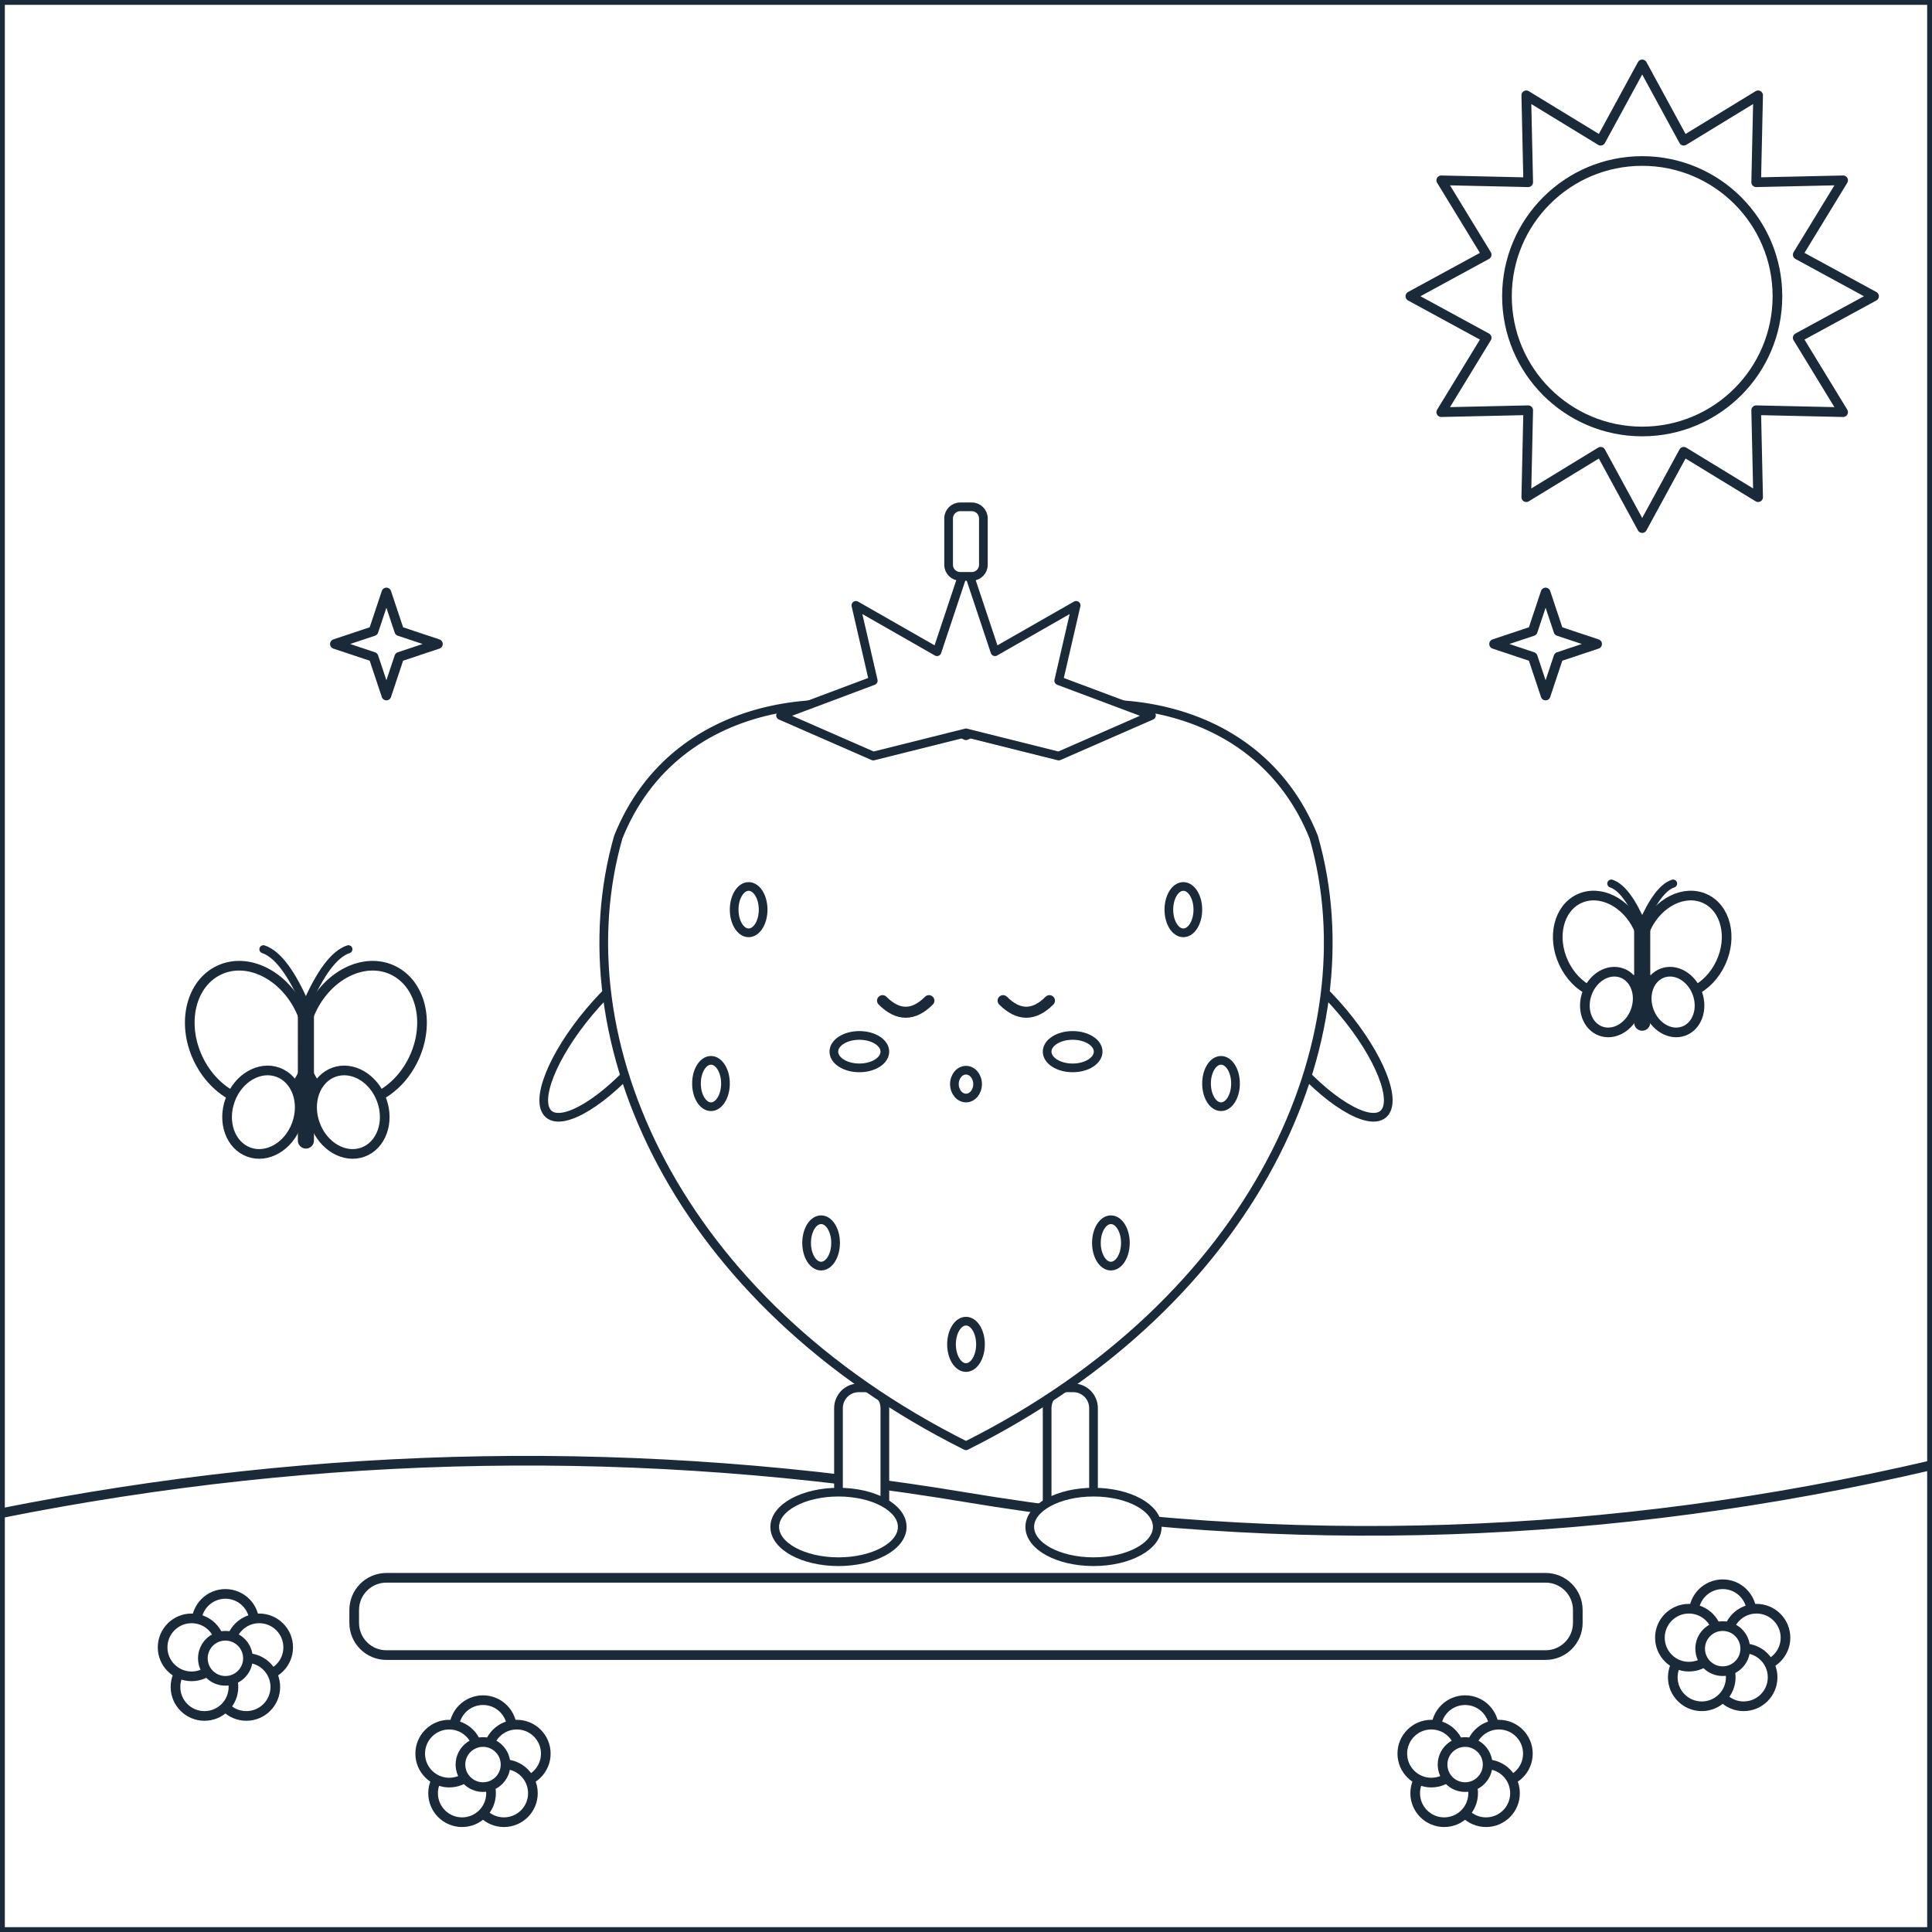
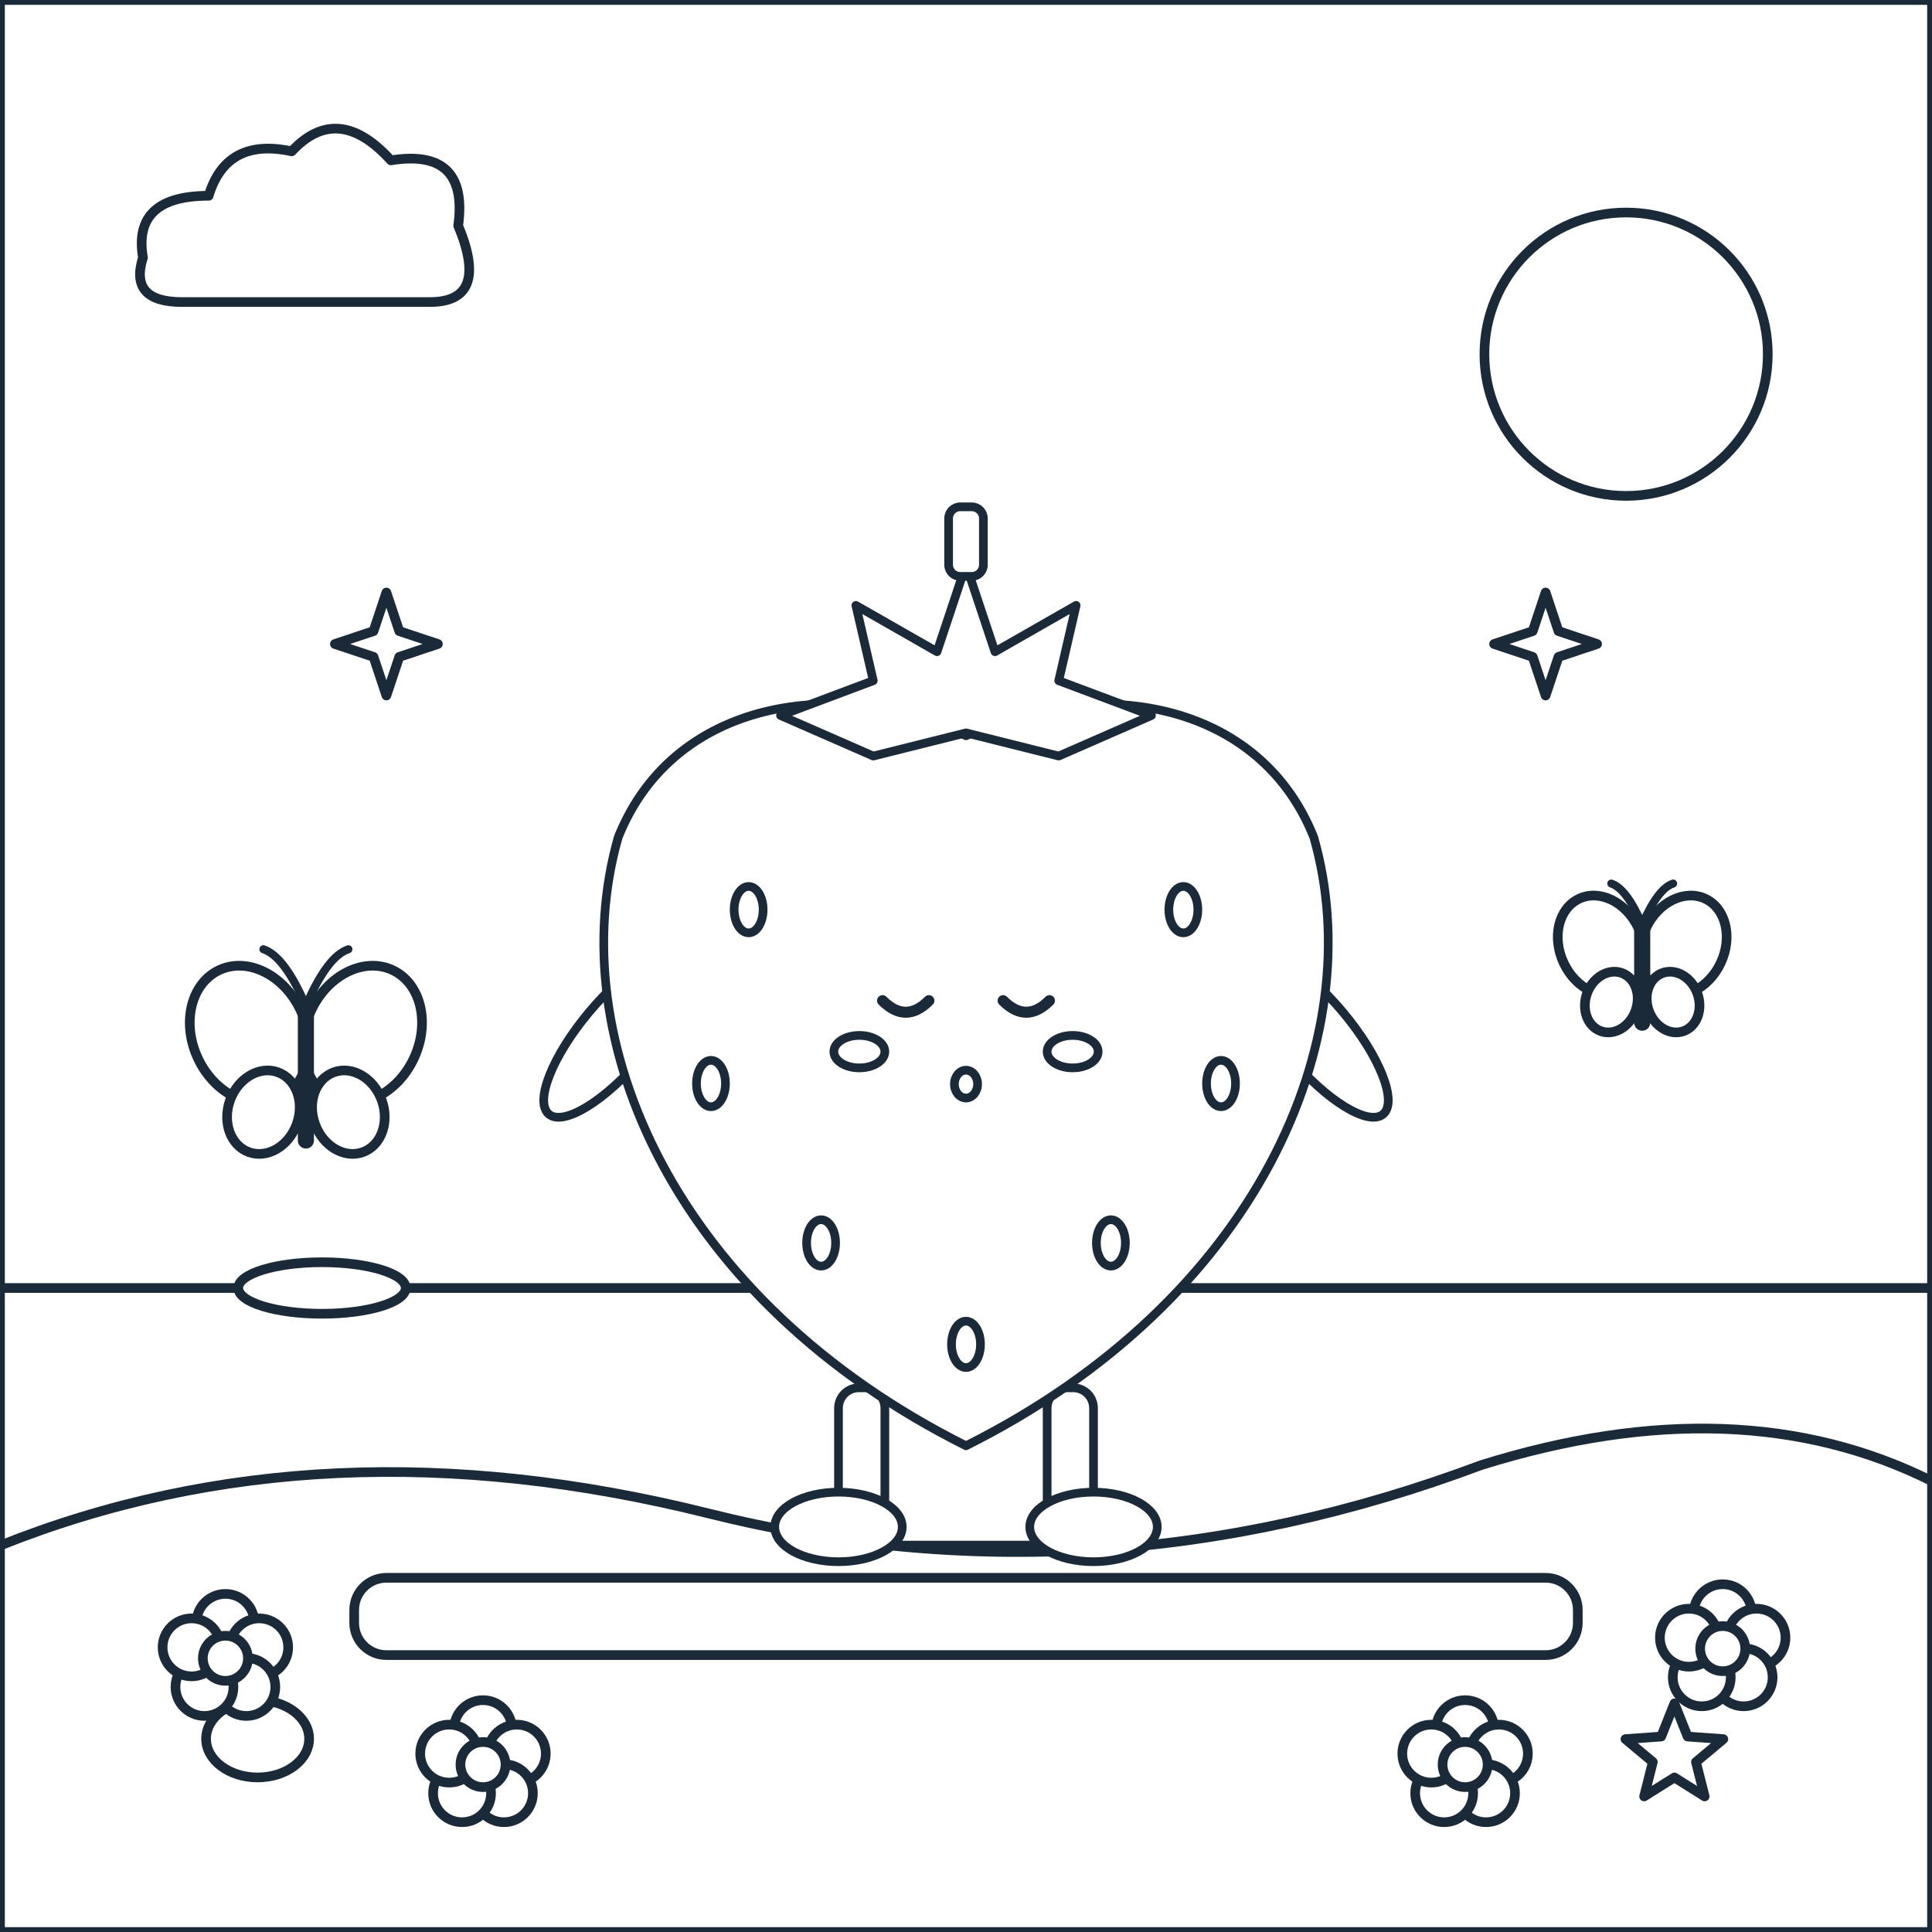
<svg xmlns="http://www.w3.org/2000/svg" viewBox="0 0 600 600" data-picture="dau-tay-the-thao--yoga">
  <g class="scene-back">
    <rect x="0" y="0" width="600" height="600" rx="0" id="r-nen-troi" data-region="nen-troi" class="region" fill="#FFFFFF" stroke="#1B2A38" stroke-width="3" stroke-linejoin="round" />
-     <polygon points="510,20 522.9,43.7 546,29.6 545.4,56.6 572.4,56 558.3,79.1 582,92 558.3,104.9 572.4,128 545.4,127.4 546,154.4 522.9,140.3 510,164 497.1,140.3 474,154.4 474.6,127.4 447.6,128 461.7,104.9 438,92 461.7,79.1 447.6,56 474.6,56.6 474,29.6 497.1,43.7" id="r-tia-nang" data-region="tia-nang" class="region" fill="#FFFFFF" stroke="#1B2A38" stroke-width="3" stroke-linejoin="round" />
-     <ellipse cx="510" cy="92" rx="42" ry="42" id="r-mat-troi" data-region="mat-troi" class="region" fill="#FFFFFF" stroke="#1B2A38" stroke-width="3" stroke-linejoin="round" />
-     <path d="M 0 470 Q 150 440 300 465 Q 450 490 600 455 L 600 600 L 0 600 Z" id="r-nen-dat" data-region="nen-dat" class="region" fill="#FFFFFF" stroke="#1B2A38" stroke-width="3" stroke-linejoin="round" />
+     <ellipse cx="505" cy="110" rx="44" ry="44" id="r-mat-troi" data-region="mat-troi" class="region" fill="#FFFFFF" stroke="#1B2A38" stroke-width="3" stroke-linejoin="round" />
+     <path d="M 56.5 93.8 Q 40 93.8 44.4 80 Q 41.1 60.8 64.8 60.8 Q 70.3 42.6 90.6 47 Q 104.9 31.6 121.4 49.8 Q 145.6 45.9 142.3 70.1 Q 152.2 93.8 133.5 93.8 Z" id="r-may-1" data-region="may-1" class="region" fill="#FFFFFF" stroke="#1B2A38" stroke-width="3" stroke-linejoin="round" />
+     <rect x="0" y="400" width="600" height="80" rx="0" id="r-bien-xa" data-region="bien-xa" class="region" fill="#FFFFFF" stroke="#1B2A38" stroke-width="3" stroke-linejoin="round" />
+     <ellipse cx="100" cy="400" rx="26" ry="8" id="r-buom-thuyen" data-region="buom-thuyen" class="region" fill="#FFFFFF" stroke="#1B2A38" stroke-width="3" stroke-linejoin="round" />
+     <path d="M 0 480 Q 100 440 220 470 Q 340 500 460 455 Q 540 430 600 460 L 600 600 L 0 600 Z" id="r-nen-dat" data-region="nen-dat" class="region" fill="#FFFFFF" stroke="#1B2A38" stroke-width="3" stroke-linejoin="round" />
+     <ellipse cx="80" cy="540" rx="16" ry="12" id="r-vo-so" data-region="vo-so" class="region" fill="#FFFFFF" stroke="#1B2A38" stroke-width="3" stroke-linejoin="round" />
+     <polygon points="520,529 524.1,539.3 535.2,540.1 526.7,547.2 529.4,557.9 520,552 510.6,557.9 513.3,547.2 504.8,540.1 515.9,539.3" id="r-sao-bien-cat" data-region="sao-bien-cat" class="region" fill="#FFFFFF" stroke="#1B2A38" stroke-width="3" stroke-linejoin="round" />
    <ellipse cx="70" cy="504" rx="9" ry="9" id="r-hoa-nho-1-canh-1" data-region="hoa-nho-1-canh-1" class="region" fill="#FFFFFF" stroke="#1B2A38" stroke-width="3" stroke-linejoin="round" />
    <ellipse cx="80.5" cy="511.6" rx="9" ry="9" id="r-hoa-nho-1-canh-2" data-region="hoa-nho-1-canh-2" class="region" fill="#FFFFFF" stroke="#1B2A38" stroke-width="3" stroke-linejoin="round" />
    <ellipse cx="76.5" cy="523.9" rx="9" ry="9" id="r-hoa-nho-1-canh-3" data-region="hoa-nho-1-canh-3" class="region" fill="#FFFFFF" stroke="#1B2A38" stroke-width="3" stroke-linejoin="round" />
    <ellipse cx="63.5" cy="523.9" rx="9" ry="9" id="r-hoa-nho-1-canh-4" data-region="hoa-nho-1-canh-4" class="region" fill="#FFFFFF" stroke="#1B2A38" stroke-width="3" stroke-linejoin="round" />
    <ellipse cx="59.5" cy="511.6" rx="9" ry="9" id="r-hoa-nho-1-canh-5" data-region="hoa-nho-1-canh-5" class="region" fill="#FFFFFF" stroke="#1B2A38" stroke-width="3" stroke-linejoin="round" />
    <ellipse cx="70" cy="515" rx="7" ry="7" id="r-hoa-nho-1-nhuy" data-region="hoa-nho-1-nhuy" class="region" fill="#FFFFFF" stroke="#1B2A38" stroke-width="3" stroke-linejoin="round" />
    <ellipse cx="150" cy="537" rx="9" ry="9" id="r-hoa-nho-2-canh-1" data-region="hoa-nho-2-canh-1" class="region" fill="#FFFFFF" stroke="#1B2A38" stroke-width="3" stroke-linejoin="round" />
    <ellipse cx="160.5" cy="544.6" rx="9" ry="9" id="r-hoa-nho-2-canh-2" data-region="hoa-nho-2-canh-2" class="region" fill="#FFFFFF" stroke="#1B2A38" stroke-width="3" stroke-linejoin="round" />
    <ellipse cx="156.5" cy="556.9" rx="9" ry="9" id="r-hoa-nho-2-canh-3" data-region="hoa-nho-2-canh-3" class="region" fill="#FFFFFF" stroke="#1B2A38" stroke-width="3" stroke-linejoin="round" />
    <ellipse cx="143.5" cy="556.9" rx="9" ry="9" id="r-hoa-nho-2-canh-4" data-region="hoa-nho-2-canh-4" class="region" fill="#FFFFFF" stroke="#1B2A38" stroke-width="3" stroke-linejoin="round" />
    <ellipse cx="139.5" cy="544.6" rx="9" ry="9" id="r-hoa-nho-2-canh-5" data-region="hoa-nho-2-canh-5" class="region" fill="#FFFFFF" stroke="#1B2A38" stroke-width="3" stroke-linejoin="round" />
    <ellipse cx="150" cy="548" rx="7" ry="7" id="r-hoa-nho-2-nhuy" data-region="hoa-nho-2-nhuy" class="region" fill="#FFFFFF" stroke="#1B2A38" stroke-width="3" stroke-linejoin="round" />
    <ellipse cx="455" cy="537" rx="9" ry="9" id="r-hoa-nho-3-canh-1" data-region="hoa-nho-3-canh-1" class="region" fill="#FFFFFF" stroke="#1B2A38" stroke-width="3" stroke-linejoin="round" />
    <ellipse cx="465.5" cy="544.6" rx="9" ry="9" id="r-hoa-nho-3-canh-2" data-region="hoa-nho-3-canh-2" class="region" fill="#FFFFFF" stroke="#1B2A38" stroke-width="3" stroke-linejoin="round" />
    <ellipse cx="461.5" cy="556.9" rx="9" ry="9" id="r-hoa-nho-3-canh-3" data-region="hoa-nho-3-canh-3" class="region" fill="#FFFFFF" stroke="#1B2A38" stroke-width="3" stroke-linejoin="round" />
    <ellipse cx="448.5" cy="556.9" rx="9" ry="9" id="r-hoa-nho-3-canh-4" data-region="hoa-nho-3-canh-4" class="region" fill="#FFFFFF" stroke="#1B2A38" stroke-width="3" stroke-linejoin="round" />
    <ellipse cx="444.5" cy="544.6" rx="9" ry="9" id="r-hoa-nho-3-canh-5" data-region="hoa-nho-3-canh-5" class="region" fill="#FFFFFF" stroke="#1B2A38" stroke-width="3" stroke-linejoin="round" />
    <ellipse cx="455" cy="548" rx="7" ry="7" id="r-hoa-nho-3-nhuy" data-region="hoa-nho-3-nhuy" class="region" fill="#FFFFFF" stroke="#1B2A38" stroke-width="3" stroke-linejoin="round" />
    <ellipse cx="535" cy="501" rx="9" ry="9" id="r-hoa-nho-4-canh-1" data-region="hoa-nho-4-canh-1" class="region" fill="#FFFFFF" stroke="#1B2A38" stroke-width="3" stroke-linejoin="round" />
    <ellipse cx="545.5" cy="508.6" rx="9" ry="9" id="r-hoa-nho-4-canh-2" data-region="hoa-nho-4-canh-2" class="region" fill="#FFFFFF" stroke="#1B2A38" stroke-width="3" stroke-linejoin="round" />
    <ellipse cx="541.5" cy="520.9" rx="9" ry="9" id="r-hoa-nho-4-canh-3" data-region="hoa-nho-4-canh-3" class="region" fill="#FFFFFF" stroke="#1B2A38" stroke-width="3" stroke-linejoin="round" />
    <ellipse cx="528.5" cy="520.9" rx="9" ry="9" id="r-hoa-nho-4-canh-4" data-region="hoa-nho-4-canh-4" class="region" fill="#FFFFFF" stroke="#1B2A38" stroke-width="3" stroke-linejoin="round" />
    <ellipse cx="524.5" cy="508.6" rx="9" ry="9" id="r-hoa-nho-4-canh-5" data-region="hoa-nho-4-canh-5" class="region" fill="#FFFFFF" stroke="#1B2A38" stroke-width="3" stroke-linejoin="round" />
    <ellipse cx="535" cy="512" rx="7" ry="7" id="r-hoa-nho-4-nhuy" data-region="hoa-nho-4-nhuy" class="region" fill="#FFFFFF" stroke="#1B2A38" stroke-width="3" stroke-linejoin="round" />
    <rect x="110" y="490" width="380" height="24" rx="10" id="r-tham-yoga" data-region="tham-yoga" class="region" fill="#FFFFFF" stroke="#1B2A38" stroke-width="3" stroke-linejoin="round" />
  </g>
  <g id="subject" class="subject anim-float" transform="translate(0 -20) translate(300 460) scale(0.9) rotate(0) translate(-300 -460)">
    <ellipse cx="179.2" cy="328" rx="12" ry="36" transform="rotate(40 179.2 328)" id="r-tay-trai" data-region="tay-trai" class="region" fill="#FFFFFF" stroke="#1B2A38" stroke-width="3" stroke-linejoin="round" />
    <ellipse cx="420.8" cy="328" rx="12" ry="36" transform="rotate(-40 420.8 328)" id="r-tay-phai" data-region="tay-phai" class="region" fill="#FFFFFF" stroke="#1B2A38" stroke-width="3" stroke-linejoin="round" />
    <rect x="256" y="450" width="16" height="46" rx="7" id="r-chan-trai" data-region="chan-trai" class="region" fill="#FFFFFF" stroke="#1B2A38" stroke-width="3" stroke-linejoin="round" />
    <rect x="328" y="450" width="16" height="46" rx="7" id="r-chan-phai" data-region="chan-phai" class="region" fill="#FFFFFF" stroke="#1B2A38" stroke-width="3" stroke-linejoin="round" />
    <ellipse cx="256" cy="498" rx="22" ry="12" id="r-giay-trai" data-region="giay-trai" class="region" fill="#FFFFFF" stroke="#1B2A38" stroke-width="3" stroke-linejoin="round" />
    <ellipse cx="344" cy="498" rx="22" ry="12" id="r-giay-phai" data-region="giay-phai" class="region" fill="#FFFFFF" stroke="#1B2A38" stroke-width="3" stroke-linejoin="round" />
    <path d="M 300 470 C 200 420 160 330 180 260 C 200 210 260 205 300 225 C 340 205 400 210 420 260 C 440 330 400 420 300 470 Z" id="r-qua-dau" data-region="qua-dau" class="region" fill="#FFFFFF" stroke="#1B2A38" stroke-width="3" stroke-linejoin="round" />
    <ellipse cx="225" cy="285" rx="5" ry="8" id="r-hat-1" data-region="hat-1" class="region" fill="#FFFFFF" stroke="#1B2A38" stroke-width="3" stroke-linejoin="round" />
    <ellipse cx="375" cy="285" rx="5" ry="8" id="r-hat-2" data-region="hat-2" class="region" fill="#FFFFFF" stroke="#1B2A38" stroke-width="3" stroke-linejoin="round" />
    <ellipse cx="212" cy="345" rx="5" ry="8" id="r-hat-3" data-region="hat-3" class="region" fill="#FFFFFF" stroke="#1B2A38" stroke-width="3" stroke-linejoin="round" />
    <ellipse cx="388" cy="345" rx="5" ry="8" id="r-hat-4" data-region="hat-4" class="region" fill="#FFFFFF" stroke="#1B2A38" stroke-width="3" stroke-linejoin="round" />
    <ellipse cx="250" cy="400" rx="5" ry="8" id="r-hat-5" data-region="hat-5" class="region" fill="#FFFFFF" stroke="#1B2A38" stroke-width="3" stroke-linejoin="round" />
    <ellipse cx="350" cy="400" rx="5" ry="8" id="r-hat-6" data-region="hat-6" class="region" fill="#FFFFFF" stroke="#1B2A38" stroke-width="3" stroke-linejoin="round" />
    <ellipse cx="300" cy="435" rx="5" ry="8" id="r-hat-7" data-region="hat-7" class="region" fill="#FFFFFF" stroke="#1B2A38" stroke-width="3" stroke-linejoin="round" />
    <polygon points="236,218 268,206 262,180 290,196 300,166 310,196 338,180 332,206 364,218 332,232 300,224 268,232" id="r-la-dau" data-region="la-dau" class="region" fill="#FFFFFF" stroke="#1B2A38" stroke-width="3" stroke-linejoin="round" />
    <rect x="294" y="146" width="12" height="24" rx="4" id="r-cuong" data-region="cuong" class="region" fill="#FFFFFF" stroke="#1B2A38" stroke-width="3" stroke-linejoin="round" />
    <g class="deco" pointer-events="none">
      <path d="M 271.2 316.4 Q 279.2 324.4 287.2 316.4" fill="none" stroke="#1B2A38" stroke-width="3.8" stroke-linecap="round" stroke-linejoin="round" />
    </g>
    <g class="deco" pointer-events="none">
      <path d="M 312.8 316.4 Q 320.8 324.4 328.8 316.4" fill="none" stroke="#1B2A38" stroke-width="3.8" stroke-linecap="round" stroke-linejoin="round" />
    </g>
    <ellipse cx="263.2" cy="334" rx="8.8" ry="5.6" id="r-ma-trai" data-region="ma-trai" class="region" fill="#FFFFFF" stroke="#1B2A38" stroke-width="3" stroke-linejoin="round" />
    <ellipse cx="336.8" cy="334" rx="8.8" ry="5.6" id="r-ma-phai" data-region="ma-phai" class="region" fill="#FFFFFF" stroke="#1B2A38" stroke-width="3" stroke-linejoin="round" />
    <ellipse cx="300" cy="345.2" rx="4" ry="4.8" id="r-mieng" data-region="mieng" class="region" fill="#FFFFFF" stroke="#1B2A38" stroke-width="3" stroke-linejoin="round" />
  </g>
  <g class="scene-front">
    <ellipse cx="77.4" cy="321.2" rx="17.6" ry="22" transform="rotate(-25 77.4 321.2)" id="r-buom-canh-tren-trai" data-region="buom-canh-tren-trai" class="region" fill="#FFFFFF" stroke="#1B2A38" stroke-width="3" stroke-linejoin="round" />
    <ellipse cx="112.6" cy="321.2" rx="17.6" ry="22" transform="rotate(25 112.6 321.2)" id="r-buom-canh-tren-phai" data-region="buom-canh-tren-phai" class="region" fill="#FFFFFF" stroke="#1B2A38" stroke-width="3" stroke-linejoin="round" />
    <ellipse cx="81.8" cy="345.4" rx="11" ry="13.2" transform="rotate(20 81.8 345.4)" id="r-buom-canh-duoi-trai" data-region="buom-canh-duoi-trai" class="region" fill="#FFFFFF" stroke="#1B2A38" stroke-width="3" stroke-linejoin="round" />
    <ellipse cx="108.2" cy="345.4" rx="11" ry="13.2" transform="rotate(-20 108.2 345.4)" id="r-buom-canh-duoi-phai" data-region="buom-canh-duoi-phai" class="region" fill="#FFFFFF" stroke="#1B2A38" stroke-width="3" stroke-linejoin="round" />
    <g class="deco" pointer-events="none">
      <path d="M 95 312.4 L 95 354.2" fill="none" stroke="#1B2A38" stroke-width="5" stroke-linecap="round" stroke-linejoin="round" />
    </g>
    <g class="deco" pointer-events="none">
      <path d="M 95 312.4 Q 88.4 297 81.8 294.8" fill="none" stroke="#1B2A38" stroke-width="2.5" stroke-linecap="round" stroke-linejoin="round" />
    </g>
    <g class="deco" pointer-events="none">
      <path d="M 95 312.4 Q 101.6 297 108.2 294.8" fill="none" stroke="#1B2A38" stroke-width="2.5" stroke-linecap="round" stroke-linejoin="round" />
    </g>
    <ellipse cx="497.2" cy="293.6" rx="12.8" ry="16" transform="rotate(-25 497.2 293.6)" id="r-buom-nho-canh-tren-trai" data-region="buom-nho-canh-tren-trai" class="region" fill="#FFFFFF" stroke="#1B2A38" stroke-width="3" stroke-linejoin="round" />
    <ellipse cx="522.8" cy="293.6" rx="12.8" ry="16" transform="rotate(25 522.8 293.6)" id="r-buom-nho-canh-tren-phai" data-region="buom-nho-canh-tren-phai" class="region" fill="#FFFFFF" stroke="#1B2A38" stroke-width="3" stroke-linejoin="round" />
    <ellipse cx="500.4" cy="311.2" rx="8" ry="9.6" transform="rotate(20 500.4 311.2)" id="r-buom-nho-canh-duoi-trai" data-region="buom-nho-canh-duoi-trai" class="region" fill="#FFFFFF" stroke="#1B2A38" stroke-width="3" stroke-linejoin="round" />
    <ellipse cx="519.6" cy="311.2" rx="8" ry="9.6" transform="rotate(-20 519.6 311.2)" id="r-buom-nho-canh-duoi-phai" data-region="buom-nho-canh-duoi-phai" class="region" fill="#FFFFFF" stroke="#1B2A38" stroke-width="3" stroke-linejoin="round" />
    <g class="deco" pointer-events="none">
      <path d="M 510 287.2 L 510 317.6" fill="none" stroke="#1B2A38" stroke-width="5" stroke-linecap="round" stroke-linejoin="round" />
    </g>
    <g class="deco" pointer-events="none">
      <path d="M 510 287.2 Q 505.2 276 500.4 274.4" fill="none" stroke="#1B2A38" stroke-width="2.5" stroke-linecap="round" stroke-linejoin="round" />
    </g>
    <g class="deco" pointer-events="none">
      <path d="M 510 287.2 Q 514.8 276 519.6 274.4" fill="none" stroke="#1B2A38" stroke-width="2.5" stroke-linecap="round" stroke-linejoin="round" />
    </g>
    <polygon points="120,184 124,196 136,200 124,204 120,216 116,204 104,200 116,196" id="r-thu-gian-1" data-region="thu-gian-1" class="region" fill="#FFFFFF" stroke="#1B2A38" stroke-width="3" stroke-linejoin="round" />
    <polygon points="480,184 484,196 496,200 484,204 480,216 476,204 464,200 476,196" id="r-thu-gian-2" data-region="thu-gian-2" class="region" fill="#FFFFFF" stroke="#1B2A38" stroke-width="3" stroke-linejoin="round" />
  </g>
</svg>
